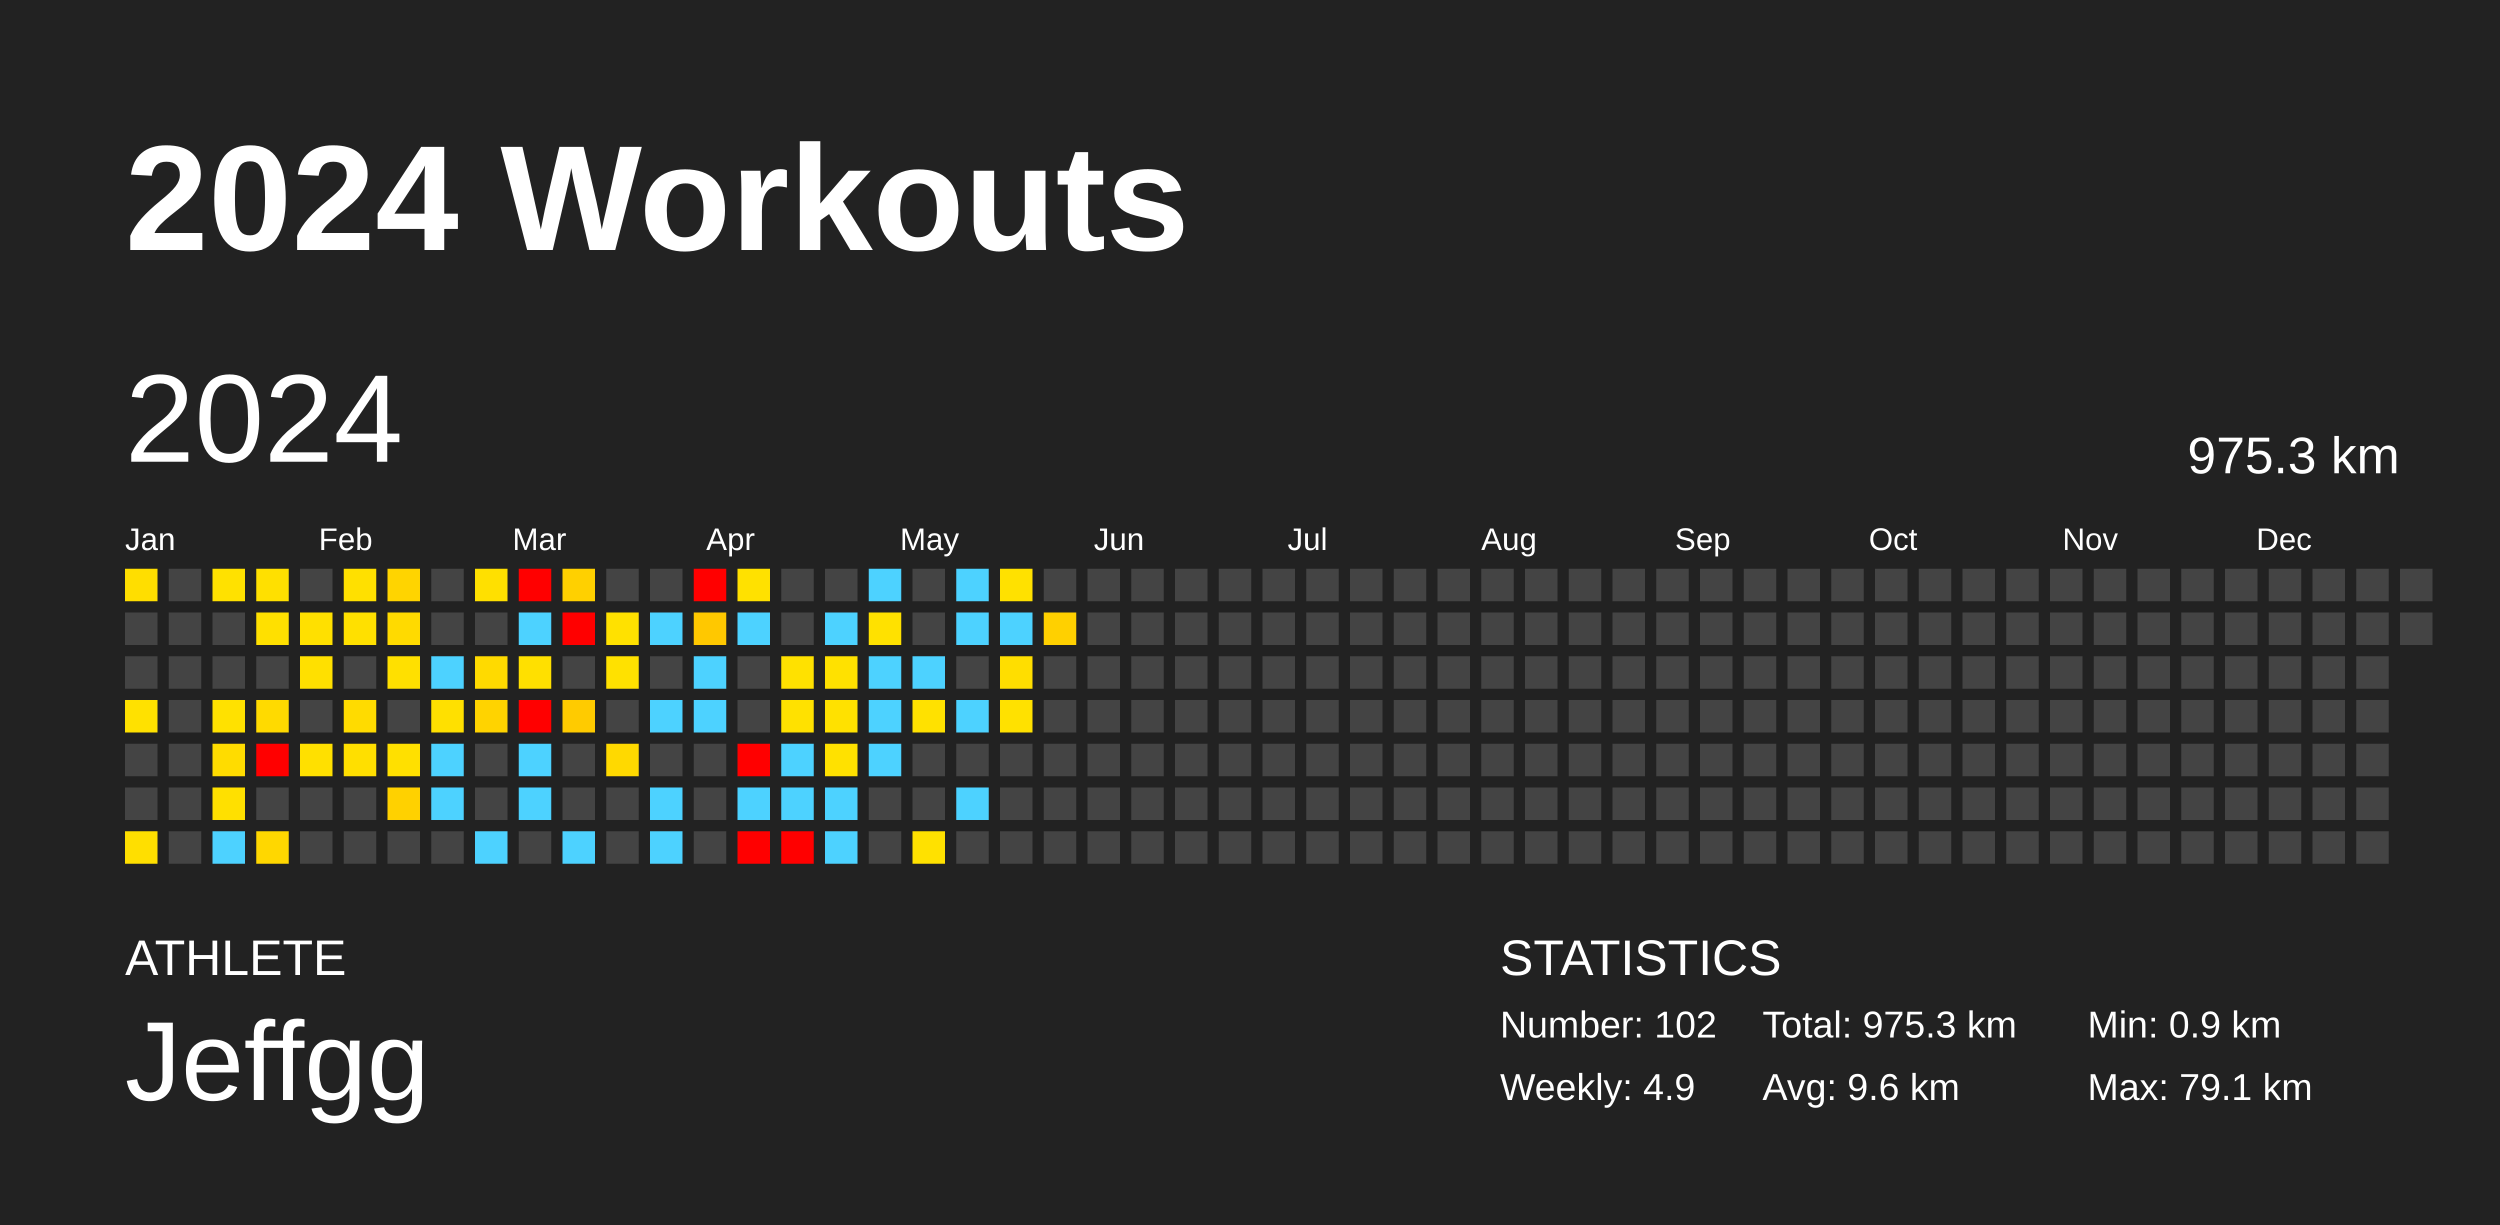
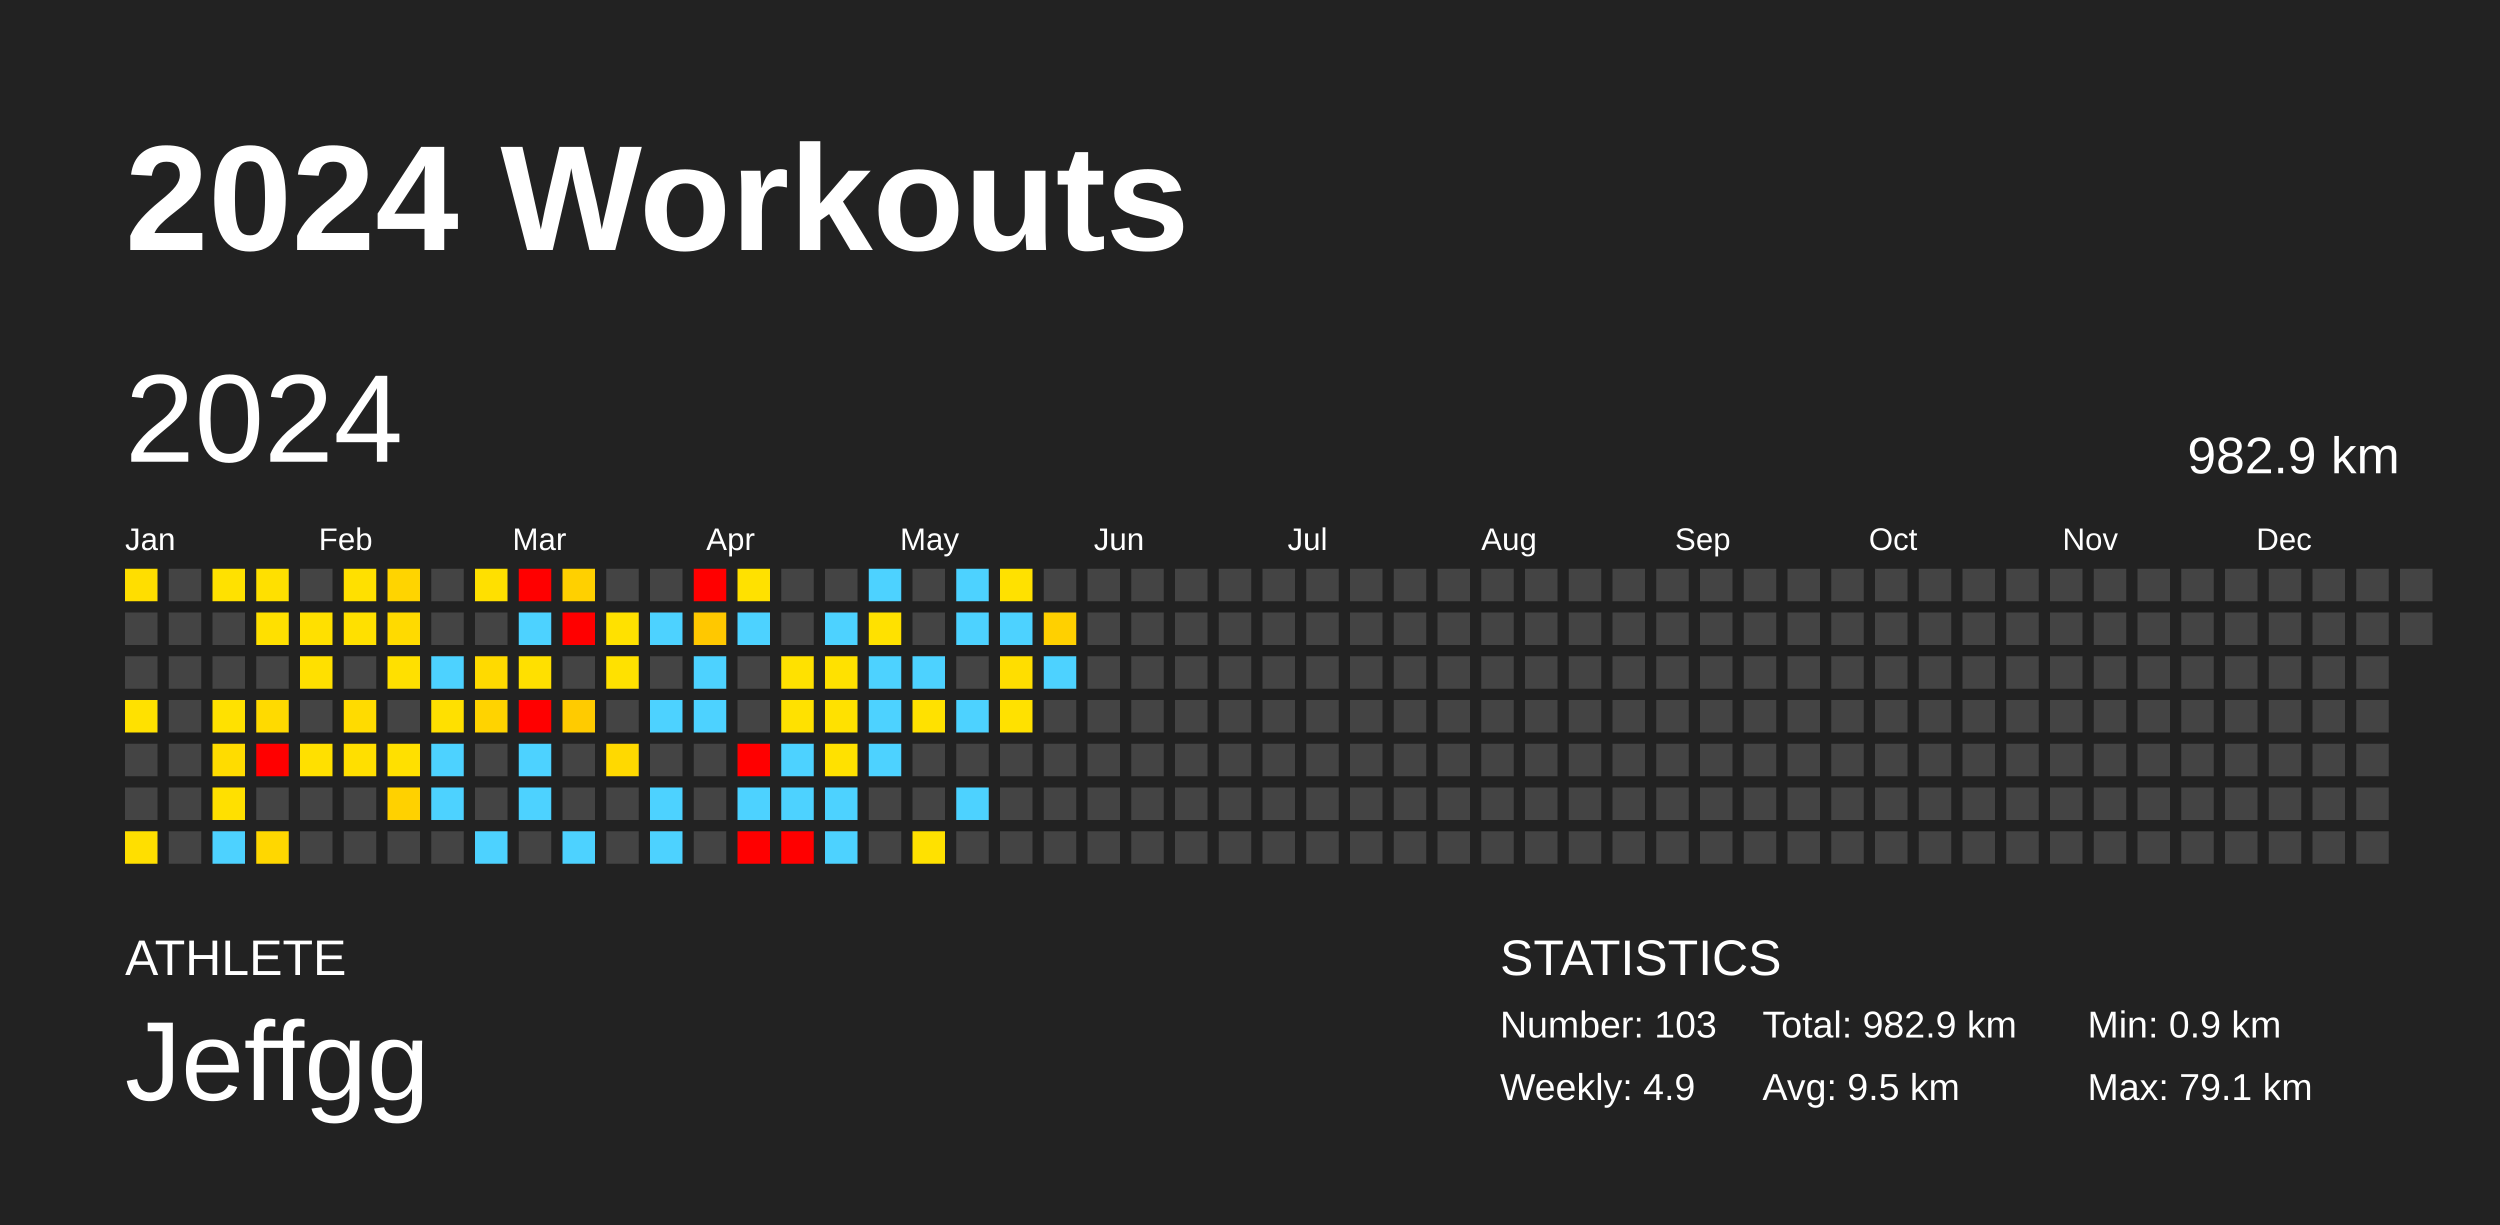
<svg xmlns="http://www.w3.org/2000/svg" baseProfile="full" height="98mm" version="1.1" viewBox="0,0,200,98" width="200mm">
  <defs />
  <rect fill="#222222" height="98" width="200" x="0" y="0" />
  <text fill="#FFFFFF" style="font-size:12px; font-family:Arial; font-weight:bold;" x="10" y="20">2024 Workouts</text>
  <text fill="#FFFFFF" style="font-size:4px; font-family:Arial" x="10" y="78">ATHLETE</text>
  <text fill="#FFFFFF" style="font-size:9px; font-family:Arial" x="10" y="88">Jeffgg</text>
  <text fill="#FFFFFF" style="font-size:4px; font-family:Arial" x="120" y="78">STATISTICS</text>
-   <text fill="#FFFFFF" style="font-size:3px; font-family:Arial" x="120" y="83">Number: 102</text>
+   <text fill="#FFFFFF" style="font-size:3px; font-family:Arial" x="120" y="83">Number: 103</text>
  <text fill="#FFFFFF" style="font-size:3px; font-family:Arial" x="120" y="88">Weekly: 4.9</text>
-   <text fill="#FFFFFF" style="font-size:3px; font-family:Arial" x="141" y="83">Total: 975.3 km</text>
-   <text fill="#FFFFFF" style="font-size:3px; font-family:Arial" x="141" y="88">Avg: 9.6 km</text>
+   <text fill="#FFFFFF" style="font-size:3px; font-family:Arial" x="141" y="83">Total: 982.9 km</text>
+   <text fill="#FFFFFF" style="font-size:3px; font-family:Arial" x="141" y="88">Avg: 9.5 km</text>
  <text fill="#FFFFFF" style="font-size:3px; font-family:Arial" x="167" y="83">Min: 0.9 km</text>
  <text fill="#FFFFFF" style="font-size:3px; font-family:Arial" x="167" y="88">Max: 79.1 km</text>
  <text dominant-baseline="hanging" fill="#FFFFFF" style="font-size:10.0px; font-family:Arial;" x="10" y="30">2024</text>
-   <text dominant-baseline="hanging" fill="#FFFFFF" style="font-size:4.125px; font-family:Arial;" x="175" y="35">975.3 km</text>
+   <text dominant-baseline="hanging" fill="#FFFFFF" style="font-size:4.125px; font-family:Arial;" x="175" y="35">982.9 km</text>
  <text fill="#FFFFFF" style="font-size:2.5px; font-family:Arial" x="10.0" y="44">Jan</text>
  <text fill="#FFFFFF" style="font-size:2.5px; font-family:Arial" x="25.5" y="44">Feb</text>
  <text fill="#FFFFFF" style="font-size:2.5px; font-family:Arial" x="41.0" y="44">Mar</text>
  <text fill="#FFFFFF" style="font-size:2.5px; font-family:Arial" x="56.5" y="44">Apr</text>
  <text fill="#FFFFFF" style="font-size:2.5px; font-family:Arial" x="72.0" y="44">May</text>
  <text fill="#FFFFFF" style="font-size:2.5px; font-family:Arial" x="87.5" y="44">Jun</text>
  <text fill="#FFFFFF" style="font-size:2.5px; font-family:Arial" x="103.0" y="44">Jul</text>
  <text fill="#FFFFFF" style="font-size:2.5px; font-family:Arial" x="118.5" y="44">Aug</text>
  <text fill="#FFFFFF" style="font-size:2.5px; font-family:Arial" x="134.0" y="44">Sep</text>
  <text fill="#FFFFFF" style="font-size:2.5px; font-family:Arial" x="149.5" y="44">Oct</text>
  <text fill="#FFFFFF" style="font-size:2.5px; font-family:Arial" x="165.0" y="44">Nov</text>
  <text fill="#FFFFFF" style="font-size:2.5px; font-family:Arial" x="180.5" y="44">Dec</text>
  <rect fill="#ffde00" height="2.6" width="2.6" x="10.0" y="45.5" />
  <rect fill="#444444" height="2.6" width="2.6" x="10.0" y="49.0" />
  <rect fill="#444444" height="2.6" width="2.6" x="10.0" y="52.5" />
  <rect fill="#ffe100" height="2.6" width="2.6" x="10.0" y="56.0" />
  <rect fill="#444444" height="2.6" width="2.6" x="10.0" y="59.5" />
  <rect fill="#444444" height="2.6" width="2.6" x="10.0" y="63.0" />
  <rect fill="#ffdf00" height="2.6" width="2.6" x="10.0" y="66.5" />
  <rect fill="#444444" height="2.6" width="2.6" x="13.5" y="45.5" />
  <rect fill="#444444" height="2.6" width="2.6" x="13.5" y="49.0" />
  <rect fill="#444444" height="2.6" width="2.6" x="13.5" y="52.5" />
  <rect fill="#444444" height="2.6" width="2.6" x="13.5" y="56.0" />
  <rect fill="#444444" height="2.6" width="2.6" x="13.5" y="59.5" />
  <rect fill="#444444" height="2.6" width="2.6" x="13.5" y="63.0" />
  <rect fill="#444444" height="2.6" width="2.6" x="13.5" y="66.5" />
  <rect fill="#ffe100" height="2.6" width="2.6" x="17.0" y="45.5" />
  <rect fill="#444444" height="2.6" width="2.6" x="17.0" y="49.0" />
  <rect fill="#444444" height="2.6" width="2.6" x="17.0" y="52.5" />
  <rect fill="#ffe100" height="2.6" width="2.6" x="17.0" y="56.0" />
  <rect fill="#ffdc00" height="2.6" width="2.6" x="17.0" y="59.5" />
  <rect fill="#ffe000" height="2.6" width="2.6" x="17.0" y="63.0" />
  <rect fill="#4dd2ff" height="2.6" width="2.6" x="17.0" y="66.5" />
  <rect fill="#ffe000" height="2.6" width="2.6" x="20.5" y="45.5" />
  <rect fill="#ffe000" height="2.6" width="2.6" x="20.5" y="49.0" />
  <rect fill="#444444" height="2.6" width="2.6" x="20.5" y="52.5" />
  <rect fill="#ffda00" height="2.6" width="2.6" x="20.5" y="56.0" />
  <rect fill="red" height="2.6" width="2.6" x="20.5" y="59.5" />
  <rect fill="#444444" height="2.6" width="2.6" x="20.5" y="63.0" />
  <rect fill="#ffd700" height="2.6" width="2.6" x="20.5" y="66.5" />
  <rect fill="#444444" height="2.6" width="2.6" x="24.0" y="45.5" />
  <rect fill="#ffe000" height="2.6" width="2.6" x="24.0" y="49.0" />
  <rect fill="#ffe000" height="2.6" width="2.6" x="24.0" y="52.5" />
  <rect fill="#444444" height="2.6" width="2.6" x="24.0" y="56.0" />
  <rect fill="#ffe000" height="2.6" width="2.6" x="24.0" y="59.5" />
  <rect fill="#444444" height="2.6" width="2.6" x="24.0" y="63.0" />
  <rect fill="#444444" height="2.6" width="2.6" x="24.0" y="66.5" />
  <rect fill="#ffe000" height="2.6" width="2.6" x="27.5" y="45.5" />
  <rect fill="#ffe000" height="2.6" width="2.6" x="27.5" y="49.0" />
  <rect fill="#444444" height="2.6" width="2.6" x="27.5" y="52.5" />
  <rect fill="#ffdb00" height="2.6" width="2.6" x="27.5" y="56.0" />
  <rect fill="#ffdf00" height="2.6" width="2.6" x="27.5" y="59.5" />
  <rect fill="#444444" height="2.6" width="2.6" x="27.5" y="63.0" />
  <rect fill="#444444" height="2.6" width="2.6" x="27.5" y="66.5" />
  <rect fill="#ffd400" height="2.6" width="2.6" x="31.0" y="45.5" />
  <rect fill="#ffda00" height="2.6" width="2.6" x="31.0" y="49.0" />
  <rect fill="#ffe000" height="2.6" width="2.6" x="31.0" y="52.5" />
  <rect fill="#444444" height="2.6" width="2.6" x="31.0" y="56.0" />
  <rect fill="#ffe000" height="2.6" width="2.6" x="31.0" y="59.5" />
  <rect fill="#ffd100" height="2.6" width="2.6" x="31.0" y="63.0" />
  <rect fill="#444444" height="2.6" width="2.6" x="31.0" y="66.5" />
  <rect fill="#444444" height="2.6" width="2.6" x="34.5" y="45.5" />
  <rect fill="#444444" height="2.6" width="2.6" x="34.5" y="49.0" />
  <rect fill="#4dd2ff" height="2.6" width="2.6" x="34.5" y="52.5" />
  <rect fill="#ffe000" height="2.6" width="2.6" x="34.5" y="56.0" />
  <rect fill="#4dd2ff" height="2.6" width="2.6" x="34.5" y="59.5" />
  <rect fill="#4dd2ff" height="2.6" width="2.6" x="34.5" y="63.0" />
  <rect fill="#444444" height="2.6" width="2.6" x="34.5" y="66.5" />
  <rect fill="#ffe000" height="2.6" width="2.6" x="38.0" y="45.5" />
  <rect fill="#444444" height="2.6" width="2.6" x="38.0" y="49.0" />
  <rect fill="#ffda00" height="2.6" width="2.6" x="38.0" y="52.5" />
  <rect fill="#ffd300" height="2.6" width="2.6" x="38.0" y="56.0" />
  <rect fill="#444444" height="2.6" width="2.6" x="38.0" y="59.5" />
  <rect fill="#444444" height="2.6" width="2.6" x="38.0" y="63.0" />
  <rect fill="#4dd2ff" height="2.6" width="2.6" x="38.0" y="66.5" />
  <rect fill="red" height="2.6" width="2.6" x="41.5" y="45.5" />
  <rect fill="#4dd2ff" height="2.6" width="2.6" x="41.5" y="49.0" />
  <rect fill="#ffe000" height="2.6" width="2.6" x="41.5" y="52.5" />
  <rect fill="red" height="2.6" width="2.6" x="41.5" y="56.0" />
  <rect fill="#4dd2ff" height="2.6" width="2.6" x="41.5" y="59.5" />
  <rect fill="#4dd2ff" height="2.6" width="2.6" x="41.5" y="63.0" />
  <rect fill="#444444" height="2.6" width="2.6" x="41.5" y="66.5" />
  <rect fill="#ffd000" height="2.6" width="2.6" x="45.0" y="45.5" />
  <rect fill="red" height="2.6" width="2.6" x="45.0" y="49.0" />
  <rect fill="#444444" height="2.6" width="2.6" x="45.0" y="52.5" />
  <rect fill="#ffcb00" height="2.6" width="2.6" x="45.0" y="56.0" />
  <rect fill="#444444" height="2.6" width="2.6" x="45.0" y="59.5" />
  <rect fill="#444444" height="2.6" width="2.6" x="45.0" y="63.0" />
  <rect fill="#4dd2ff" height="2.6" width="2.6" x="45.0" y="66.5" />
  <rect fill="#444444" height="2.6" width="2.6" x="48.5" y="45.5" />
  <rect fill="#ffe100" height="2.6" width="2.6" x="48.5" y="49.0" />
  <rect fill="#ffe100" height="2.6" width="2.6" x="48.5" y="52.5" />
  <rect fill="#444444" height="2.6" width="2.6" x="48.5" y="56.0" />
  <rect fill="#ffd900" height="2.6" width="2.6" x="48.5" y="59.5" />
  <rect fill="#444444" height="2.6" width="2.6" x="48.5" y="63.0" />
  <rect fill="#444444" height="2.6" width="2.6" x="48.5" y="66.5" />
  <rect fill="#444444" height="2.6" width="2.6" x="52.0" y="45.5" />
  <rect fill="#4dd2ff" height="2.6" width="2.6" x="52.0" y="49.0" />
  <rect fill="#444444" height="2.6" width="2.6" x="52.0" y="52.5" />
  <rect fill="#4dd2ff" height="2.6" width="2.6" x="52.0" y="56.0" />
  <rect fill="#444444" height="2.6" width="2.6" x="52.0" y="59.5" />
  <rect fill="#4dd2ff" height="2.6" width="2.6" x="52.0" y="63.0" />
  <rect fill="#4dd2ff" height="2.6" width="2.6" x="52.0" y="66.5" />
  <rect fill="red" height="2.6" width="2.6" x="55.5" y="45.5" />
  <rect fill="#ffc800" height="2.6" width="2.6" x="55.5" y="49.0" />
  <rect fill="#4dd2ff" height="2.6" width="2.6" x="55.5" y="52.5" />
  <rect fill="#4dd2ff" height="2.6" width="2.6" x="55.5" y="56.0" />
  <rect fill="#444444" height="2.6" width="2.6" x="55.5" y="59.5" />
  <rect fill="#444444" height="2.6" width="2.6" x="55.5" y="63.0" />
  <rect fill="#444444" height="2.6" width="2.6" x="55.5" y="66.5" />
  <rect fill="#ffe100" height="2.6" width="2.6" x="59.0" y="45.5" />
  <rect fill="#4dd2ff" height="2.6" width="2.6" x="59.0" y="49.0" />
  <rect fill="#444444" height="2.6" width="2.6" x="59.0" y="52.5" />
  <rect fill="#444444" height="2.6" width="2.6" x="59.0" y="56.0" />
  <rect fill="red" height="2.6" width="2.6" x="59.0" y="59.5" />
  <rect fill="#4dd2ff" height="2.6" width="2.6" x="59.0" y="63.0" />
  <rect fill="red" height="2.6" width="2.6" x="59.0" y="66.5" />
  <rect fill="#444444" height="2.6" width="2.6" x="62.5" y="45.5" />
  <rect fill="#444444" height="2.6" width="2.6" x="62.5" y="49.0" />
  <rect fill="#ffe100" height="2.6" width="2.6" x="62.5" y="52.5" />
  <rect fill="#ffe100" height="2.6" width="2.6" x="62.5" y="56.0" />
  <rect fill="#4dd2ff" height="2.6" width="2.6" x="62.5" y="59.5" />
  <rect fill="#4dd2ff" height="2.6" width="2.6" x="62.5" y="63.0" />
  <rect fill="red" height="2.6" width="2.6" x="62.5" y="66.5" />
  <rect fill="#444444" height="2.6" width="2.6" x="66.0" y="45.5" />
  <rect fill="#4dd2ff" height="2.6" width="2.6" x="66.0" y="49.0" />
  <rect fill="#ffe100" height="2.6" width="2.6" x="66.0" y="52.5" />
  <rect fill="#ffe100" height="2.6" width="2.6" x="66.0" y="56.0" />
  <rect fill="#ffe100" height="2.6" width="2.6" x="66.0" y="59.5" />
  <rect fill="#4dd2ff" height="2.6" width="2.6" x="66.0" y="63.0" />
  <rect fill="#4dd2ff" height="2.6" width="2.6" x="66.0" y="66.5" />
  <rect fill="#4dd2ff" height="2.6" width="2.6" x="69.5" y="45.5" />
  <rect fill="#ffe100" height="2.6" width="2.6" x="69.5" y="49.0" />
  <rect fill="#4dd2ff" height="2.6" width="2.6" x="69.5" y="52.5" />
  <rect fill="#4dd2ff" height="2.6" width="2.6" x="69.5" y="56.0" />
  <rect fill="#4dd2ff" height="2.6" width="2.6" x="69.5" y="59.5" />
  <rect fill="#444444" height="2.6" width="2.6" x="69.5" y="63.0" />
  <rect fill="#444444" height="2.6" width="2.6" x="69.5" y="66.5" />
  <rect fill="#444444" height="2.6" width="2.6" x="73.0" y="45.5" />
  <rect fill="#444444" height="2.6" width="2.6" x="73.0" y="49.0" />
  <rect fill="#4dd2ff" height="2.6" width="2.6" x="73.0" y="52.5" />
  <rect fill="#ffe100" height="2.6" width="2.6" x="73.0" y="56.0" />
  <rect fill="#444444" height="2.6" width="2.6" x="73.0" y="59.5" />
  <rect fill="#444444" height="2.6" width="2.6" x="73.0" y="63.0" />
  <rect fill="#ffe100" height="2.6" width="2.6" x="73.0" y="66.5" />
  <rect fill="#4dd2ff" height="2.6" width="2.6" x="76.5" y="45.5" />
  <rect fill="#4dd2ff" height="2.6" width="2.6" x="76.5" y="49.0" />
  <rect fill="#444444" height="2.6" width="2.6" x="76.5" y="52.5" />
  <rect fill="#4dd2ff" height="2.6" width="2.6" x="76.5" y="56.0" />
  <rect fill="#444444" height="2.6" width="2.6" x="76.5" y="59.5" />
  <rect fill="#4dd2ff" height="2.6" width="2.6" x="76.5" y="63.0" />
  <rect fill="#444444" height="2.6" width="2.6" x="76.5" y="66.5" />
  <rect fill="#ffe100" height="2.6" width="2.6" x="80.0" y="45.5" />
  <rect fill="#4dd2ff" height="2.6" width="2.6" x="80.0" y="49.0" />
  <rect fill="#ffde00" height="2.6" width="2.6" x="80.0" y="52.5" />
  <rect fill="#ffe100" height="2.6" width="2.6" x="80.0" y="56.0" />
  <rect fill="#444444" height="2.6" width="2.6" x="80.0" y="59.5" />
  <rect fill="#444444" height="2.6" width="2.6" x="80.0" y="63.0" />
  <rect fill="#444444" height="2.6" width="2.6" x="80.0" y="66.5" />
  <rect fill="#444444" height="2.6" width="2.6" x="83.5" y="45.5" />
  <rect fill="#ffd000" height="2.6" width="2.6" x="83.5" y="49.0" />
-   <rect fill="#444444" height="2.6" width="2.6" x="83.5" y="52.5" />
+   <rect fill="#4dd2ff" height="2.6" width="2.6" x="83.5" y="52.5" />
  <rect fill="#444444" height="2.6" width="2.6" x="83.5" y="56.0" />
  <rect fill="#444444" height="2.6" width="2.6" x="83.5" y="59.5" />
  <rect fill="#444444" height="2.6" width="2.6" x="83.5" y="63.0" />
  <rect fill="#444444" height="2.6" width="2.6" x="83.5" y="66.5" />
  <rect fill="#444444" height="2.6" width="2.6" x="87.0" y="45.5" />
  <rect fill="#444444" height="2.6" width="2.6" x="87.0" y="49.0" />
  <rect fill="#444444" height="2.6" width="2.6" x="87.0" y="52.5" />
  <rect fill="#444444" height="2.6" width="2.6" x="87.0" y="56.0" />
  <rect fill="#444444" height="2.6" width="2.6" x="87.0" y="59.5" />
  <rect fill="#444444" height="2.6" width="2.6" x="87.0" y="63.0" />
  <rect fill="#444444" height="2.6" width="2.6" x="87.0" y="66.5" />
  <rect fill="#444444" height="2.6" width="2.6" x="90.5" y="45.5" />
  <rect fill="#444444" height="2.6" width="2.6" x="90.5" y="49.0" />
  <rect fill="#444444" height="2.6" width="2.6" x="90.5" y="52.5" />
  <rect fill="#444444" height="2.6" width="2.6" x="90.5" y="56.0" />
  <rect fill="#444444" height="2.6" width="2.6" x="90.5" y="59.5" />
  <rect fill="#444444" height="2.6" width="2.6" x="90.5" y="63.0" />
  <rect fill="#444444" height="2.6" width="2.6" x="90.5" y="66.5" />
  <rect fill="#444444" height="2.6" width="2.6" x="94.0" y="45.5" />
  <rect fill="#444444" height="2.6" width="2.6" x="94.0" y="49.0" />
  <rect fill="#444444" height="2.6" width="2.6" x="94.0" y="52.5" />
  <rect fill="#444444" height="2.6" width="2.6" x="94.0" y="56.0" />
  <rect fill="#444444" height="2.6" width="2.6" x="94.0" y="59.5" />
  <rect fill="#444444" height="2.6" width="2.6" x="94.0" y="63.0" />
  <rect fill="#444444" height="2.6" width="2.6" x="94.0" y="66.5" />
  <rect fill="#444444" height="2.6" width="2.6" x="97.5" y="45.5" />
  <rect fill="#444444" height="2.6" width="2.6" x="97.5" y="49.0" />
  <rect fill="#444444" height="2.6" width="2.6" x="97.5" y="52.5" />
  <rect fill="#444444" height="2.6" width="2.6" x="97.5" y="56.0" />
  <rect fill="#444444" height="2.6" width="2.6" x="97.5" y="59.5" />
  <rect fill="#444444" height="2.6" width="2.6" x="97.5" y="63.0" />
  <rect fill="#444444" height="2.6" width="2.6" x="97.5" y="66.5" />
  <rect fill="#444444" height="2.6" width="2.6" x="101.0" y="45.5" />
  <rect fill="#444444" height="2.6" width="2.6" x="101.0" y="49.0" />
  <rect fill="#444444" height="2.6" width="2.6" x="101.0" y="52.5" />
  <rect fill="#444444" height="2.6" width="2.6" x="101.0" y="56.0" />
  <rect fill="#444444" height="2.6" width="2.6" x="101.0" y="59.5" />
  <rect fill="#444444" height="2.6" width="2.6" x="101.0" y="63.0" />
  <rect fill="#444444" height="2.6" width="2.6" x="101.0" y="66.5" />
  <rect fill="#444444" height="2.6" width="2.6" x="104.5" y="45.5" />
  <rect fill="#444444" height="2.6" width="2.6" x="104.5" y="49.0" />
  <rect fill="#444444" height="2.6" width="2.6" x="104.5" y="52.5" />
  <rect fill="#444444" height="2.6" width="2.6" x="104.5" y="56.0" />
  <rect fill="#444444" height="2.6" width="2.6" x="104.5" y="59.5" />
  <rect fill="#444444" height="2.6" width="2.6" x="104.5" y="63.0" />
  <rect fill="#444444" height="2.6" width="2.6" x="104.5" y="66.5" />
  <rect fill="#444444" height="2.6" width="2.6" x="108.0" y="45.5" />
  <rect fill="#444444" height="2.6" width="2.6" x="108.0" y="49.0" />
  <rect fill="#444444" height="2.6" width="2.6" x="108.0" y="52.5" />
  <rect fill="#444444" height="2.6" width="2.6" x="108.0" y="56.0" />
  <rect fill="#444444" height="2.6" width="2.6" x="108.0" y="59.5" />
  <rect fill="#444444" height="2.6" width="2.6" x="108.0" y="63.0" />
  <rect fill="#444444" height="2.6" width="2.6" x="108.0" y="66.5" />
  <rect fill="#444444" height="2.6" width="2.6" x="111.5" y="45.5" />
  <rect fill="#444444" height="2.6" width="2.6" x="111.5" y="49.0" />
  <rect fill="#444444" height="2.6" width="2.6" x="111.5" y="52.5" />
  <rect fill="#444444" height="2.6" width="2.6" x="111.5" y="56.0" />
  <rect fill="#444444" height="2.6" width="2.6" x="111.5" y="59.5" />
  <rect fill="#444444" height="2.6" width="2.6" x="111.5" y="63.0" />
  <rect fill="#444444" height="2.6" width="2.6" x="111.5" y="66.5" />
  <rect fill="#444444" height="2.6" width="2.6" x="115.0" y="45.5" />
  <rect fill="#444444" height="2.6" width="2.6" x="115.0" y="49.0" />
  <rect fill="#444444" height="2.6" width="2.6" x="115.0" y="52.5" />
  <rect fill="#444444" height="2.6" width="2.6" x="115.0" y="56.0" />
  <rect fill="#444444" height="2.6" width="2.6" x="115.0" y="59.5" />
  <rect fill="#444444" height="2.6" width="2.6" x="115.0" y="63.0" />
  <rect fill="#444444" height="2.6" width="2.6" x="115.0" y="66.5" />
  <rect fill="#444444" height="2.6" width="2.6" x="118.5" y="45.5" />
  <rect fill="#444444" height="2.6" width="2.6" x="118.5" y="49.0" />
  <rect fill="#444444" height="2.6" width="2.6" x="118.5" y="52.5" />
  <rect fill="#444444" height="2.6" width="2.6" x="118.5" y="56.0" />
  <rect fill="#444444" height="2.6" width="2.6" x="118.5" y="59.5" />
  <rect fill="#444444" height="2.6" width="2.6" x="118.5" y="63.0" />
  <rect fill="#444444" height="2.6" width="2.6" x="118.5" y="66.5" />
  <rect fill="#444444" height="2.6" width="2.6" x="122.0" y="45.5" />
  <rect fill="#444444" height="2.6" width="2.6" x="122.0" y="49.0" />
  <rect fill="#444444" height="2.6" width="2.6" x="122.0" y="52.5" />
  <rect fill="#444444" height="2.6" width="2.6" x="122.0" y="56.0" />
  <rect fill="#444444" height="2.6" width="2.6" x="122.0" y="59.5" />
  <rect fill="#444444" height="2.6" width="2.6" x="122.0" y="63.0" />
  <rect fill="#444444" height="2.6" width="2.6" x="122.0" y="66.5" />
  <rect fill="#444444" height="2.6" width="2.6" x="125.5" y="45.5" />
  <rect fill="#444444" height="2.6" width="2.6" x="125.5" y="49.0" />
  <rect fill="#444444" height="2.6" width="2.6" x="125.5" y="52.5" />
  <rect fill="#444444" height="2.6" width="2.6" x="125.5" y="56.0" />
  <rect fill="#444444" height="2.6" width="2.6" x="125.5" y="59.5" />
  <rect fill="#444444" height="2.6" width="2.6" x="125.5" y="63.0" />
  <rect fill="#444444" height="2.6" width="2.6" x="125.5" y="66.5" />
  <rect fill="#444444" height="2.6" width="2.6" x="129.0" y="45.5" />
  <rect fill="#444444" height="2.6" width="2.6" x="129.0" y="49.0" />
  <rect fill="#444444" height="2.6" width="2.6" x="129.0" y="52.5" />
  <rect fill="#444444" height="2.6" width="2.6" x="129.0" y="56.0" />
  <rect fill="#444444" height="2.6" width="2.6" x="129.0" y="59.5" />
  <rect fill="#444444" height="2.6" width="2.6" x="129.0" y="63.0" />
  <rect fill="#444444" height="2.6" width="2.6" x="129.0" y="66.5" />
  <rect fill="#444444" height="2.6" width="2.6" x="132.5" y="45.5" />
  <rect fill="#444444" height="2.6" width="2.6" x="132.5" y="49.0" />
  <rect fill="#444444" height="2.6" width="2.6" x="132.5" y="52.5" />
  <rect fill="#444444" height="2.6" width="2.6" x="132.5" y="56.0" />
  <rect fill="#444444" height="2.6" width="2.6" x="132.5" y="59.5" />
  <rect fill="#444444" height="2.6" width="2.6" x="132.5" y="63.0" />
  <rect fill="#444444" height="2.6" width="2.6" x="132.5" y="66.5" />
  <rect fill="#444444" height="2.6" width="2.6" x="136.0" y="45.5" />
  <rect fill="#444444" height="2.6" width="2.6" x="136.0" y="49.0" />
  <rect fill="#444444" height="2.6" width="2.6" x="136.0" y="52.5" />
  <rect fill="#444444" height="2.6" width="2.6" x="136.0" y="56.0" />
  <rect fill="#444444" height="2.6" width="2.6" x="136.0" y="59.5" />
  <rect fill="#444444" height="2.6" width="2.6" x="136.0" y="63.0" />
  <rect fill="#444444" height="2.6" width="2.6" x="136.0" y="66.5" />
  <rect fill="#444444" height="2.6" width="2.6" x="139.5" y="45.5" />
  <rect fill="#444444" height="2.6" width="2.6" x="139.5" y="49.0" />
  <rect fill="#444444" height="2.6" width="2.6" x="139.5" y="52.5" />
  <rect fill="#444444" height="2.6" width="2.6" x="139.5" y="56.0" />
  <rect fill="#444444" height="2.6" width="2.6" x="139.5" y="59.5" />
  <rect fill="#444444" height="2.6" width="2.6" x="139.5" y="63.0" />
  <rect fill="#444444" height="2.6" width="2.6" x="139.5" y="66.5" />
  <rect fill="#444444" height="2.6" width="2.6" x="143.0" y="45.5" />
  <rect fill="#444444" height="2.6" width="2.6" x="143.0" y="49.0" />
  <rect fill="#444444" height="2.6" width="2.6" x="143.0" y="52.5" />
  <rect fill="#444444" height="2.6" width="2.6" x="143.0" y="56.0" />
  <rect fill="#444444" height="2.6" width="2.6" x="143.0" y="59.5" />
  <rect fill="#444444" height="2.6" width="2.6" x="143.0" y="63.0" />
  <rect fill="#444444" height="2.6" width="2.6" x="143.0" y="66.5" />
  <rect fill="#444444" height="2.6" width="2.6" x="146.5" y="45.5" />
  <rect fill="#444444" height="2.6" width="2.6" x="146.5" y="49.0" />
  <rect fill="#444444" height="2.6" width="2.6" x="146.5" y="52.5" />
  <rect fill="#444444" height="2.6" width="2.6" x="146.5" y="56.0" />
  <rect fill="#444444" height="2.6" width="2.6" x="146.5" y="59.5" />
  <rect fill="#444444" height="2.6" width="2.6" x="146.5" y="63.0" />
  <rect fill="#444444" height="2.6" width="2.6" x="146.5" y="66.5" />
  <rect fill="#444444" height="2.6" width="2.6" x="150.0" y="45.5" />
  <rect fill="#444444" height="2.6" width="2.6" x="150.0" y="49.0" />
  <rect fill="#444444" height="2.6" width="2.6" x="150.0" y="52.5" />
  <rect fill="#444444" height="2.6" width="2.6" x="150.0" y="56.0" />
  <rect fill="#444444" height="2.6" width="2.6" x="150.0" y="59.5" />
  <rect fill="#444444" height="2.6" width="2.6" x="150.0" y="63.0" />
  <rect fill="#444444" height="2.6" width="2.6" x="150.0" y="66.5" />
  <rect fill="#444444" height="2.6" width="2.6" x="153.5" y="45.5" />
  <rect fill="#444444" height="2.6" width="2.6" x="153.5" y="49.0" />
  <rect fill="#444444" height="2.6" width="2.6" x="153.5" y="52.5" />
  <rect fill="#444444" height="2.6" width="2.6" x="153.5" y="56.0" />
  <rect fill="#444444" height="2.6" width="2.6" x="153.5" y="59.5" />
  <rect fill="#444444" height="2.6" width="2.6" x="153.5" y="63.0" />
  <rect fill="#444444" height="2.6" width="2.6" x="153.5" y="66.5" />
  <rect fill="#444444" height="2.6" width="2.6" x="157.0" y="45.5" />
  <rect fill="#444444" height="2.6" width="2.6" x="157.0" y="49.0" />
  <rect fill="#444444" height="2.6" width="2.6" x="157.0" y="52.5" />
  <rect fill="#444444" height="2.6" width="2.6" x="157.0" y="56.0" />
  <rect fill="#444444" height="2.6" width="2.6" x="157.0" y="59.5" />
  <rect fill="#444444" height="2.6" width="2.6" x="157.0" y="63.0" />
  <rect fill="#444444" height="2.6" width="2.6" x="157.0" y="66.5" />
  <rect fill="#444444" height="2.6" width="2.6" x="160.5" y="45.5" />
  <rect fill="#444444" height="2.6" width="2.6" x="160.5" y="49.0" />
  <rect fill="#444444" height="2.6" width="2.6" x="160.5" y="52.5" />
  <rect fill="#444444" height="2.6" width="2.6" x="160.5" y="56.0" />
  <rect fill="#444444" height="2.6" width="2.6" x="160.5" y="59.5" />
  <rect fill="#444444" height="2.6" width="2.6" x="160.5" y="63.0" />
  <rect fill="#444444" height="2.6" width="2.6" x="160.5" y="66.5" />
  <rect fill="#444444" height="2.6" width="2.6" x="164.0" y="45.5" />
  <rect fill="#444444" height="2.6" width="2.6" x="164.0" y="49.0" />
  <rect fill="#444444" height="2.6" width="2.6" x="164.0" y="52.5" />
  <rect fill="#444444" height="2.6" width="2.6" x="164.0" y="56.0" />
  <rect fill="#444444" height="2.6" width="2.6" x="164.0" y="59.5" />
  <rect fill="#444444" height="2.6" width="2.6" x="164.0" y="63.0" />
  <rect fill="#444444" height="2.6" width="2.6" x="164.0" y="66.5" />
  <rect fill="#444444" height="2.6" width="2.6" x="167.5" y="45.5" />
  <rect fill="#444444" height="2.6" width="2.6" x="167.5" y="49.0" />
  <rect fill="#444444" height="2.6" width="2.6" x="167.5" y="52.5" />
  <rect fill="#444444" height="2.6" width="2.6" x="167.5" y="56.0" />
  <rect fill="#444444" height="2.6" width="2.6" x="167.5" y="59.5" />
  <rect fill="#444444" height="2.6" width="2.6" x="167.5" y="63.0" />
  <rect fill="#444444" height="2.6" width="2.6" x="167.5" y="66.5" />
  <rect fill="#444444" height="2.6" width="2.6" x="171.0" y="45.5" />
  <rect fill="#444444" height="2.6" width="2.6" x="171.0" y="49.0" />
  <rect fill="#444444" height="2.6" width="2.6" x="171.0" y="52.5" />
  <rect fill="#444444" height="2.6" width="2.6" x="171.0" y="56.0" />
  <rect fill="#444444" height="2.6" width="2.6" x="171.0" y="59.5" />
  <rect fill="#444444" height="2.6" width="2.6" x="171.0" y="63.0" />
  <rect fill="#444444" height="2.6" width="2.6" x="171.0" y="66.5" />
  <rect fill="#444444" height="2.6" width="2.6" x="174.5" y="45.5" />
  <rect fill="#444444" height="2.6" width="2.6" x="174.5" y="49.0" />
  <rect fill="#444444" height="2.6" width="2.6" x="174.5" y="52.5" />
  <rect fill="#444444" height="2.6" width="2.6" x="174.5" y="56.0" />
  <rect fill="#444444" height="2.6" width="2.6" x="174.5" y="59.5" />
  <rect fill="#444444" height="2.6" width="2.6" x="174.5" y="63.0" />
  <rect fill="#444444" height="2.6" width="2.6" x="174.5" y="66.5" />
  <rect fill="#444444" height="2.6" width="2.6" x="178.0" y="45.5" />
  <rect fill="#444444" height="2.6" width="2.6" x="178.0" y="49.0" />
  <rect fill="#444444" height="2.6" width="2.6" x="178.0" y="52.5" />
  <rect fill="#444444" height="2.6" width="2.6" x="178.0" y="56.0" />
  <rect fill="#444444" height="2.6" width="2.6" x="178.0" y="59.5" />
  <rect fill="#444444" height="2.6" width="2.6" x="178.0" y="63.0" />
  <rect fill="#444444" height="2.6" width="2.6" x="178.0" y="66.5" />
  <rect fill="#444444" height="2.6" width="2.6" x="181.5" y="45.5" />
  <rect fill="#444444" height="2.6" width="2.6" x="181.5" y="49.0" />
  <rect fill="#444444" height="2.6" width="2.6" x="181.5" y="52.5" />
  <rect fill="#444444" height="2.6" width="2.6" x="181.5" y="56.0" />
  <rect fill="#444444" height="2.6" width="2.6" x="181.5" y="59.5" />
  <rect fill="#444444" height="2.6" width="2.6" x="181.5" y="63.0" />
  <rect fill="#444444" height="2.6" width="2.6" x="181.5" y="66.5" />
  <rect fill="#444444" height="2.6" width="2.6" x="185.0" y="45.5" />
  <rect fill="#444444" height="2.6" width="2.6" x="185.0" y="49.0" />
  <rect fill="#444444" height="2.6" width="2.6" x="185.0" y="52.5" />
  <rect fill="#444444" height="2.6" width="2.6" x="185.0" y="56.0" />
  <rect fill="#444444" height="2.6" width="2.6" x="185.0" y="59.5" />
  <rect fill="#444444" height="2.6" width="2.6" x="185.0" y="63.0" />
  <rect fill="#444444" height="2.6" width="2.6" x="185.0" y="66.5" />
  <rect fill="#444444" height="2.6" width="2.6" x="188.5" y="45.5" />
  <rect fill="#444444" height="2.6" width="2.6" x="188.5" y="49.0" />
  <rect fill="#444444" height="2.6" width="2.6" x="188.5" y="52.5" />
  <rect fill="#444444" height="2.6" width="2.6" x="188.5" y="56.0" />
  <rect fill="#444444" height="2.6" width="2.6" x="188.5" y="59.5" />
  <rect fill="#444444" height="2.6" width="2.6" x="188.5" y="63.0" />
  <rect fill="#444444" height="2.6" width="2.6" x="188.5" y="66.5" />
  <rect fill="#444444" height="2.6" width="2.6" x="192.0" y="45.5" />
  <rect fill="#444444" height="2.6" width="2.6" x="192.0" y="49.0" />
</svg>
